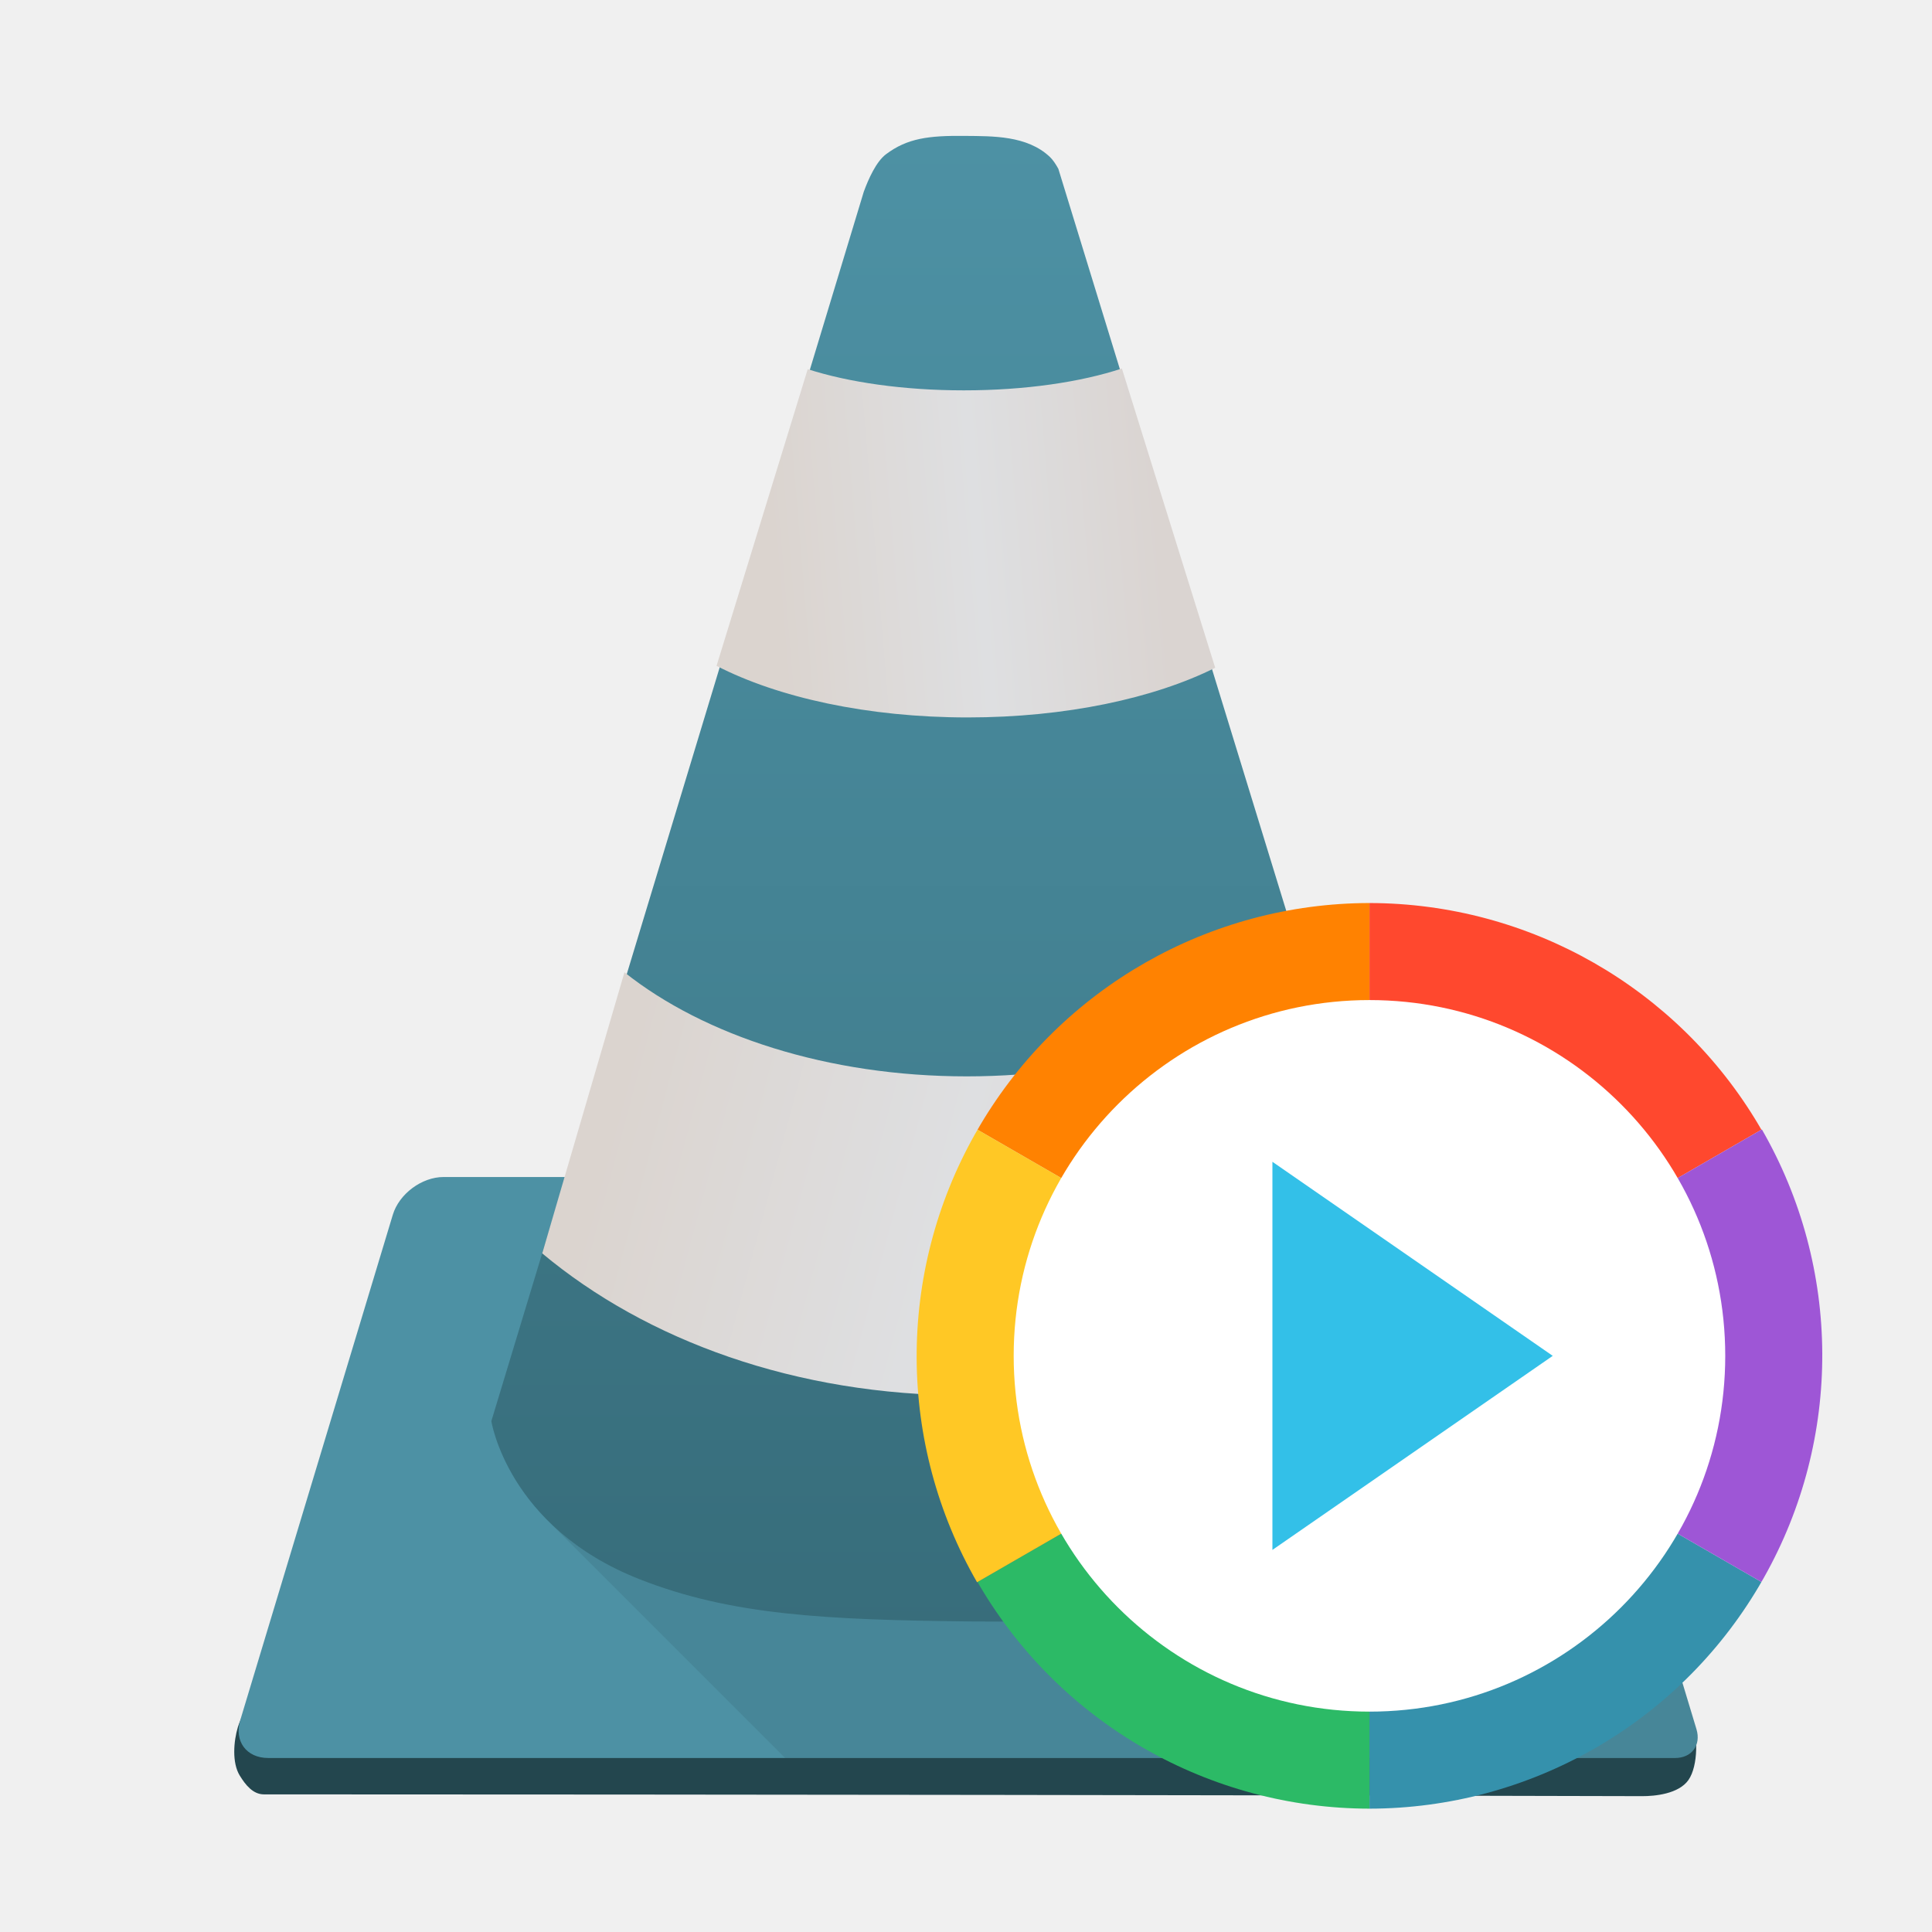
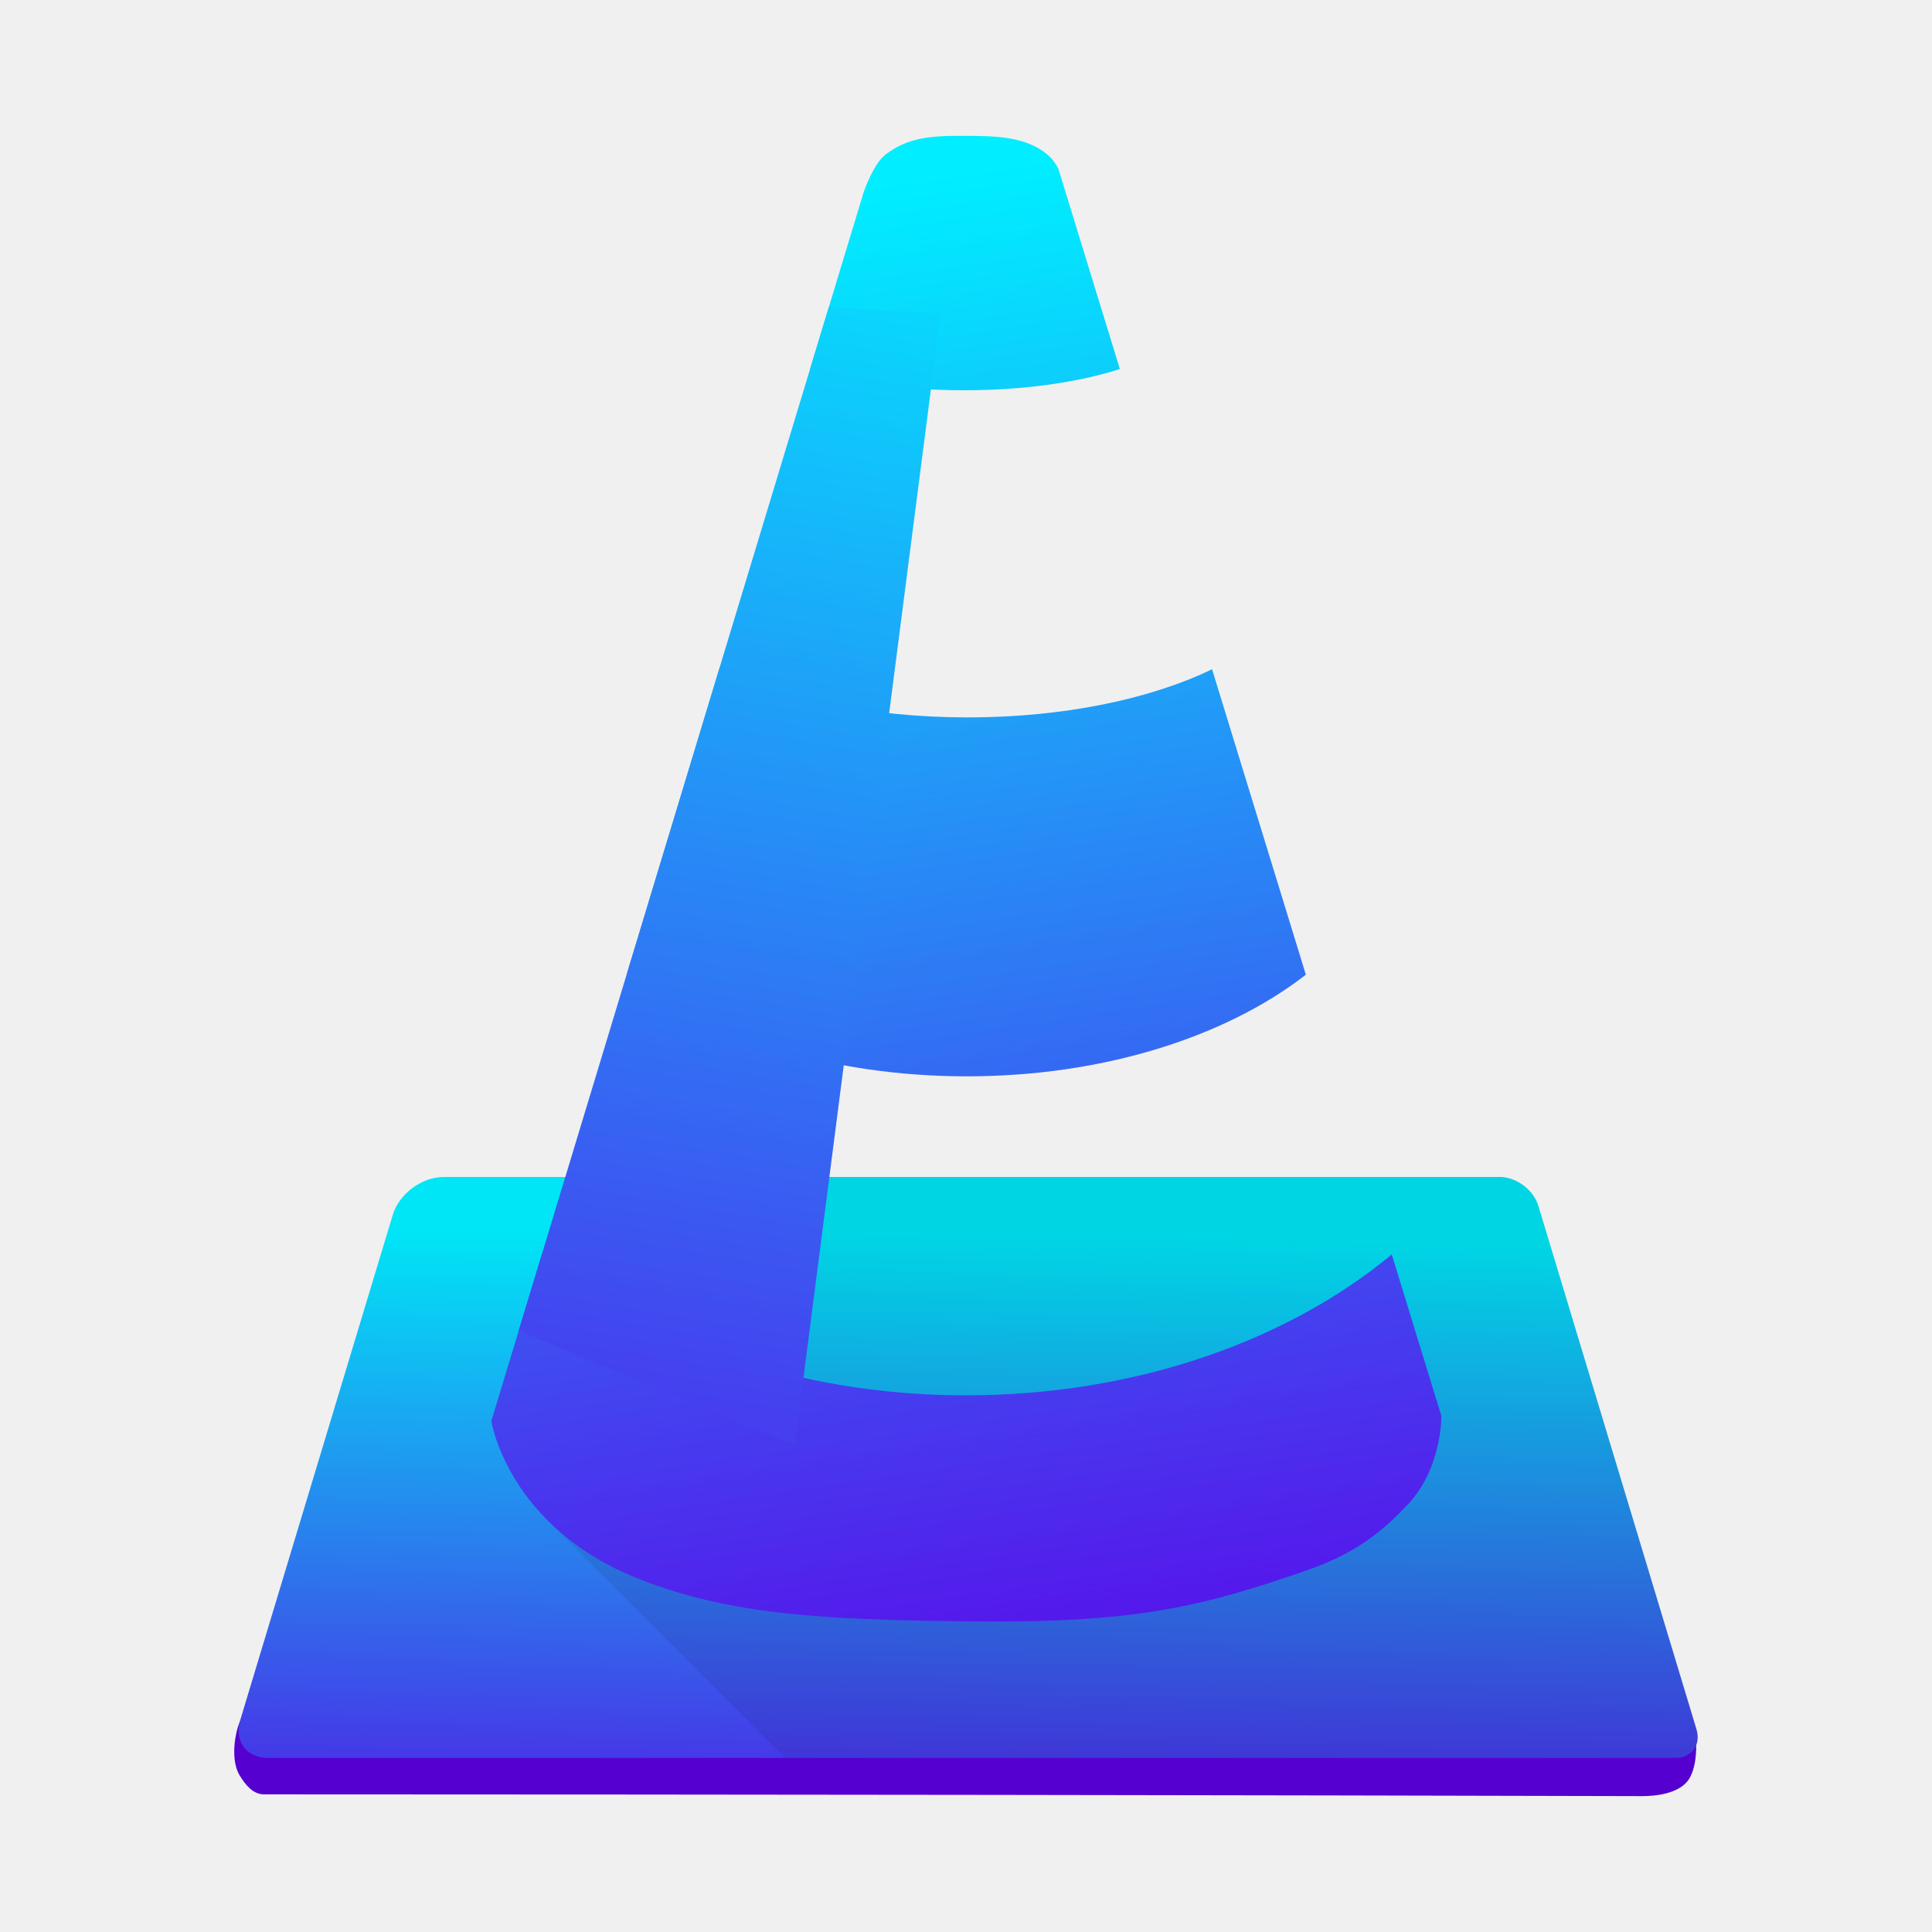
- <svg xmlns="http://www.w3.org/2000/svg" xmlns:xlink="http://www.w3.org/1999/xlink" width="64" height="64" version="1" id="svg26">
-   <defs id="defs30">
-     <linearGradient id="linearGradient1128">
-       <stop style="stop-color:#4d91a4;stop-opacity:1" offset="0" id="stop1124" />
-       <stop style="stop-color:#3c7685;stop-opacity:1" offset="1" id="stop1126" />
+ <svg xmlns="http://www.w3.org/2000/svg" width="64" height="64" version="1">
+   <defs>
+     <linearGradient id="linearGradient10706" x1="-4.811" x2="-3.792" y1="148.09" y2="75.777" gradientTransform="matrix(.31451 0 0 .32087 16.36 16.416)" gradientUnits="userSpaceOnUse">
+       <stop stop-color="#5c00e3" offset="0" />
+       <stop stop-color="#00e6f6" offset="1" />
    </linearGradient>
-     <linearGradient id="e" gradientTransform="matrix(0.3145075,0,0,0.320871,16.36046,16.41612)" gradientUnits="userSpaceOnUse" x1="46.226" x2="44.376" y1="82.088" y2="125.316">
-       <stop offset="0" stop-color="#e35600" id="stop16" style="stop-color:#4c91a2;stop-opacity:1" />
-       <stop offset="1" stop-color="#f69600" id="stop18" style="stop-color:#4a8e9f;stop-opacity:1" />
+     <linearGradient id="linearGradient1077" x1="413.99" x2="407.69" y1="545.2" y2="502.91" gradientTransform="matrix(1.25,0,0,1.25,-478.71,-622.75)" gradientUnits="userSpaceOnUse">
+       <stop stop-color="#5e00e9" offset="0" />
+       <stop stop-color="#0ef" offset="1" />
    </linearGradient>
-     <linearGradient id="d" gradientUnits="userSpaceOnUse" x1="413.989" x2="407.691" y1="545.196" y2="502.908" gradientTransform="matrix(1.249999,0,0,1.249999,-478.7141,-622.7468)">
-       <stop offset="0" stop-color="#e95c00" id="stop11" style="stop-color:#3a7280;stop-opacity:1" />
-       <stop offset="1" stop-color="#ffa000" id="stop13" style="stop-color:#4d91a4;stop-opacity:1" />
+     <linearGradient id="linearGradient1117" x1="29.309" x2="23.171" y1="10.284" y2="46.567" gradientTransform="translate(7.3084 20.19)" gradientUnits="userSpaceOnUse">
+       <stop stop-color="#09d6fd" offset="0" />
+       <stop stop-color="#453fef" offset="1" />
    </linearGradient>
-     <linearGradient id="c" gradientTransform="matrix(0.08952339,0,0,0.088761,16.22613,16.86381)" gradientUnits="userSpaceOnUse" x1="44.104" x2="278.432" xlink:href="#a" y1="228.6" y2="290.7" />
-     <linearGradient id="a">
-       <stop offset="0" stop-color="#dbd4cf" id="stop2" />
-       <stop offset=".529" stop-color="#dedfe1" id="stop4" />
-       <stop offset="1" stop-color="#dad4d1" id="stop6" />
-     </linearGradient>
-     <linearGradient id="b" gradientTransform="matrix(0.09007651,0,0,0.088761,16.12849,16.86381)" gradientUnits="userSpaceOnUse" x1="104.886" x2="246.866" xlink:href="#a" y1="12.641" y2="0.951" />
-     <linearGradient xlink:href="#linearGradient1128" id="linearGradient1130" x1="31.965" y1="4.502" x2="31.965" y2="54.167" gradientUnits="userSpaceOnUse" />
  </defs>
-   <path id="rect1136" style="fill:#23464e;fill-opacity:1;stroke-width:3;stroke-linecap:round;stroke-linejoin:round;paint-order:stroke fill markers" d="M 8.863 55.691 C 8.863 55.691 8.086 56.529 7.881 57.209 C 7.737 57.684 7.682 58.393 7.941 58.816 C 8.131 59.127 8.38 59.441 8.744 59.441 C 24.575 59.444 42.081 59.466 54.398 59.5 C 54.815 59.501 55.607 59.428 55.932 58.965 C 56.262 58.492 56.255 57.439 56.021 56.912 C 55.776 56.357 54.623 56.107 54.623 56.107 L 8.863 55.691 z " />
-   <path id="rect1132" style="fill:#4d91a4;fill-opacity:1;stroke-width:3;stroke-linecap:round;stroke-linejoin:round;paint-order:stroke fill markers" d="M 14.695 38.99 C 13.972 38.99 13.221 39.548 13.012 40.242 L 7.959 56.982 C 7.749 57.676 8.161 58.236 8.885 58.236 L 55.49 58.236 C 56.041 58.236 56.357 57.81 56.197 57.281 L 50.961 39.943 C 50.801 39.415 50.231 38.99 49.68 38.99 L 14.695 38.99 z " />
-   <path id="rect1120" style="fill:url(#linearGradient1130);fill-opacity:1;stroke-width:3;stroke-linecap:round;stroke-linejoin:round;paint-order:stroke fill markers" d="M 31.965 4.502 C 30.763 4.489 30.057 4.578 29.348 5.111 C 29.024 5.355 28.768 5.932 28.615 6.348 L 16.277 47.076 C 16.277 47.076 16.819 50.597 21.186 52.314 C 24.208 53.503 27.327 53.661 32.182 53.713 C 37.588 53.771 39.791 53.241 43.324 52.008 C 44.987 51.427 45.85 50.673 46.639 49.836 C 47.779 48.626 47.748 46.906 47.748 46.906 L 35.059 5.592 C 34.973 5.436 34.88 5.295 34.779 5.199 C 34.025 4.485 32.881 4.511 31.965 4.502 z " />
-   <path d="m 18.726,38.99 -2.449,8.086 c 0,0 0.259,1.687 1.868,3.296 l 7.864,7.864 h 29.482 c 0.551,0 0.868,-0.423 0.708,-0.952 L 50.96,39.944 C 50.8,39.416 50.231,38.99 49.68,38.99 Z" fill-opacity="0.078" id="path25" style="fill-rule:evenodd;stroke-width:1.25" />
-   <path d="m 20.686,32.208 -2.724,9.312 c 3.451,2.883 8.394,4.704 14.038,4.704 5.67,0 10.752,-1.837 14.203,-4.743 l -2.865,-9.251 c -2.637,2.086 -6.725,3.426 -11.314,3.426 -4.604,0 -8.702,-1.35 -11.339,-3.448 z" fill="url(#c)" id="path29" style="fill:url(#c);fill-rule:evenodd;stroke-width:1.25" />
-   <path d="m 37.164,12.207 c -1.351,0.447 -3.197,0.724 -5.236,0.724 -2.005,0 -3.826,-0.268 -5.171,-0.702 l -3.02,9.828 c 2.03,1.047 5.003,1.709 8.318,1.709 3.249,0 6.173,-0.634 8.2,-1.645 z" fill="url(#b)" id="path31" style="fill:url(#b);fill-rule:evenodd;stroke-width:1.25" />
-   <g id="g1030" transform="matrix(0.5357143,0,0,0.5357143,65.85746,52.52672)">
-     <path style="fill:#3591ac" d="m -38.252,-14.21 v 28 a 28.019,28 0 0 0 24.079,-13.746 28.019,28 0 0 0 0.156,-0.271 z" id="path1006" />
-     <path style="fill:#2cba66" d="m -38.252,-14.21 v 28 a 28.019,28 0 0 1 -24.079,-13.746 28.019,28 0 0 1 -0.156,-0.271 z" id="path1008" />
-     <path style="fill:#ff482e" d="m -38.252,-14.21 v -28 a 28.019,28 0 0 1 24.079,13.746 28.019,28 0 0 1 0.156,0.271 z" id="path1010" />
-     <path style="fill:#ff8201" d="m -38.252,-14.21 v -28 a 28.019,28 0 0 0 -24.079,13.746 28.019,28 0 0 0 -0.156,0.271 z" id="path1012" />
-     <path style="fill:#ffc825" d="m -38.252,-14.21 -24.265,14 a 28.019,28 0 0 1 -0.127,-27.712 28.019,28 0 0 1 0.157,-0.27 z" id="path1014" />
-     <path style="fill:#9e56d6" d="m -38.252,-14.21 24.265,-14 a 28.019,28 0 0 1 0.127,27.712 28.019,28 0 0 1 -0.157,0.27 z" id="path1016" />
-     <circle style="fill:#ffffff" cx="-38.252" cy="-14.21" r="22" id="circle1018" />
-     <path style="fill:#33c0e8;stroke-width:2.531" d="m -26.919,-14.21 -8.667,6 -8.667,6 V -14.21 -26.21 l 8.667,6 z" id="path1020" />
+   <g transform="translate(-7.3084 -20.191)">
+     <g transform="translate(7.3084 20.19)" fill-rule="evenodd" stroke-width="1.25">
+       <path d="m8.863 55.692s-0.776 0.838-0.982 1.517c-0.144 0.475-0.2 1.183 0.059 1.607 0.19 0.311 0.439 0.625 0.803 0.625 15.831 0.003 33.338 0.026 45.656 0.059 0.417 0.001 1.208-0.072 1.532-0.536 0.331-0.472 0.322-1.526 0.089-2.053-0.245-0.555-1.398-0.803-1.398-0.803l-45.76-0.417z" fill="#5500d1" />
+       <path d="m14.696 38.99c-0.723 0-1.474 0.557-1.684 1.251l-5.054 16.74c-0.21 0.694 0.203 1.254 0.926 1.254h46.605c0.551 0 0.867-0.425 0.707-0.954l-5.237-17.338c-0.16-0.529-0.73-0.954-1.282-0.954z" fill="url(#linearGradient10706)" />
+       <path d="m18.726 38.99-2.449 8.086s0.259 1.687 1.868 3.296l7.864 7.864h29.482c0.551 0 0.868-0.423 0.708-0.952l-5.239-17.339c-0.16-0.529-0.728-0.955-1.279-0.955z" fill-opacity=".078" />
+       <path d="m31.965 4.502c-1.202-0.013-1.908 0.076-2.617 0.609-0.324 0.243-0.58 0.82-0.732 1.236l-1.787 5.9c1.338 0.421 3.128 0.682 5.1 0.682 2.006 0 3.823-0.269 5.168-0.703l-2.037-6.635c-0.086-0.156-0.179-0.297-0.279-0.393-0.754-0.715-1.898-0.688-2.814-0.697zm-8.123 17.605-3.078 10.16c2.639 2.064 6.7 3.389 11.26 3.389 4.544 0 8.595-1.316 11.234-3.367l-3.107-10.119c-2.023 0.982-4.901 1.596-8.096 1.596-3.259 0-6.186-0.642-8.213-1.658zm-5.881 19.412-1.684 5.557s0.542 3.521 4.908 5.238c3.022 1.188 6.142 1.347 10.996 1.398 5.406 0.058 7.609-0.472 11.143-1.705 1.663-0.58 2.526-1.335 3.314-2.172 1.141-1.21 1.109-2.93 1.109-2.93l-1.643-5.348c-3.449 2.86-8.488 4.666-14.105 4.666-5.644 0-10.588-1.822-14.039-4.705z" fill="url(#linearGradient1077)" />
+     </g>
+     <path d="m34.765 30.362-10.272 33.908 9.143 3.8 4.832-37.482z" fill="url(#linearGradient1117)" />
  </g>
</svg>
